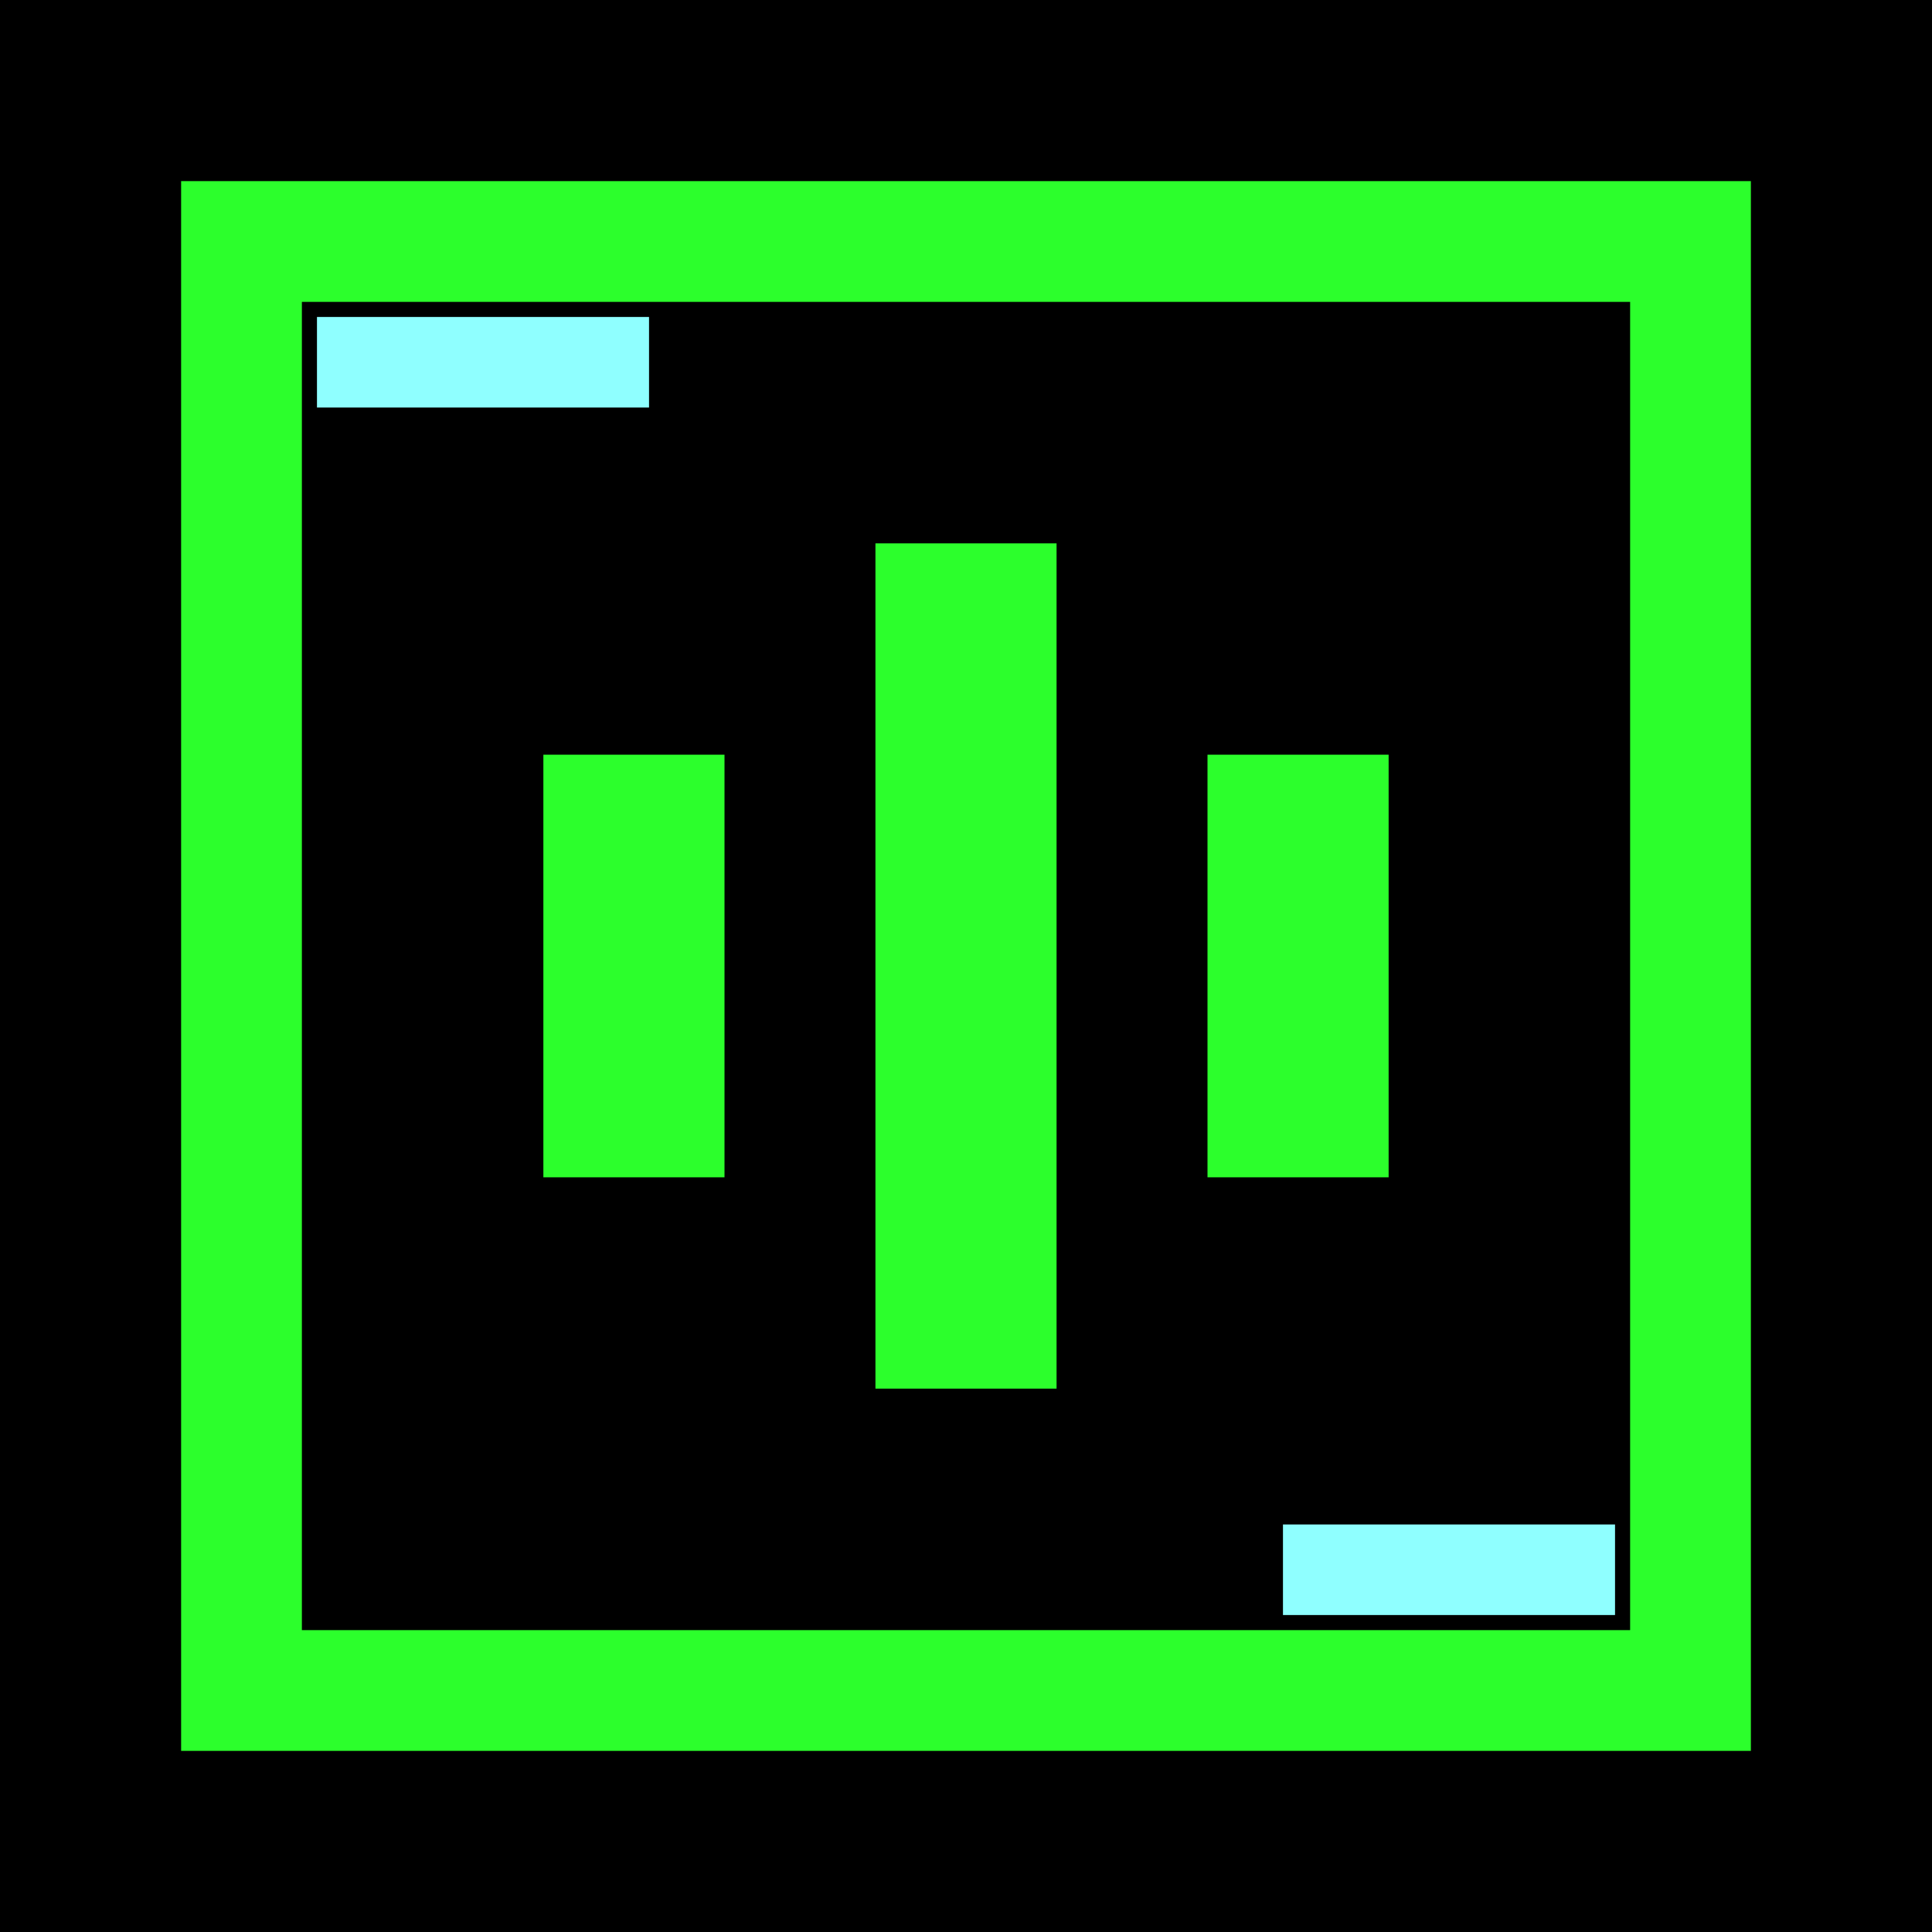
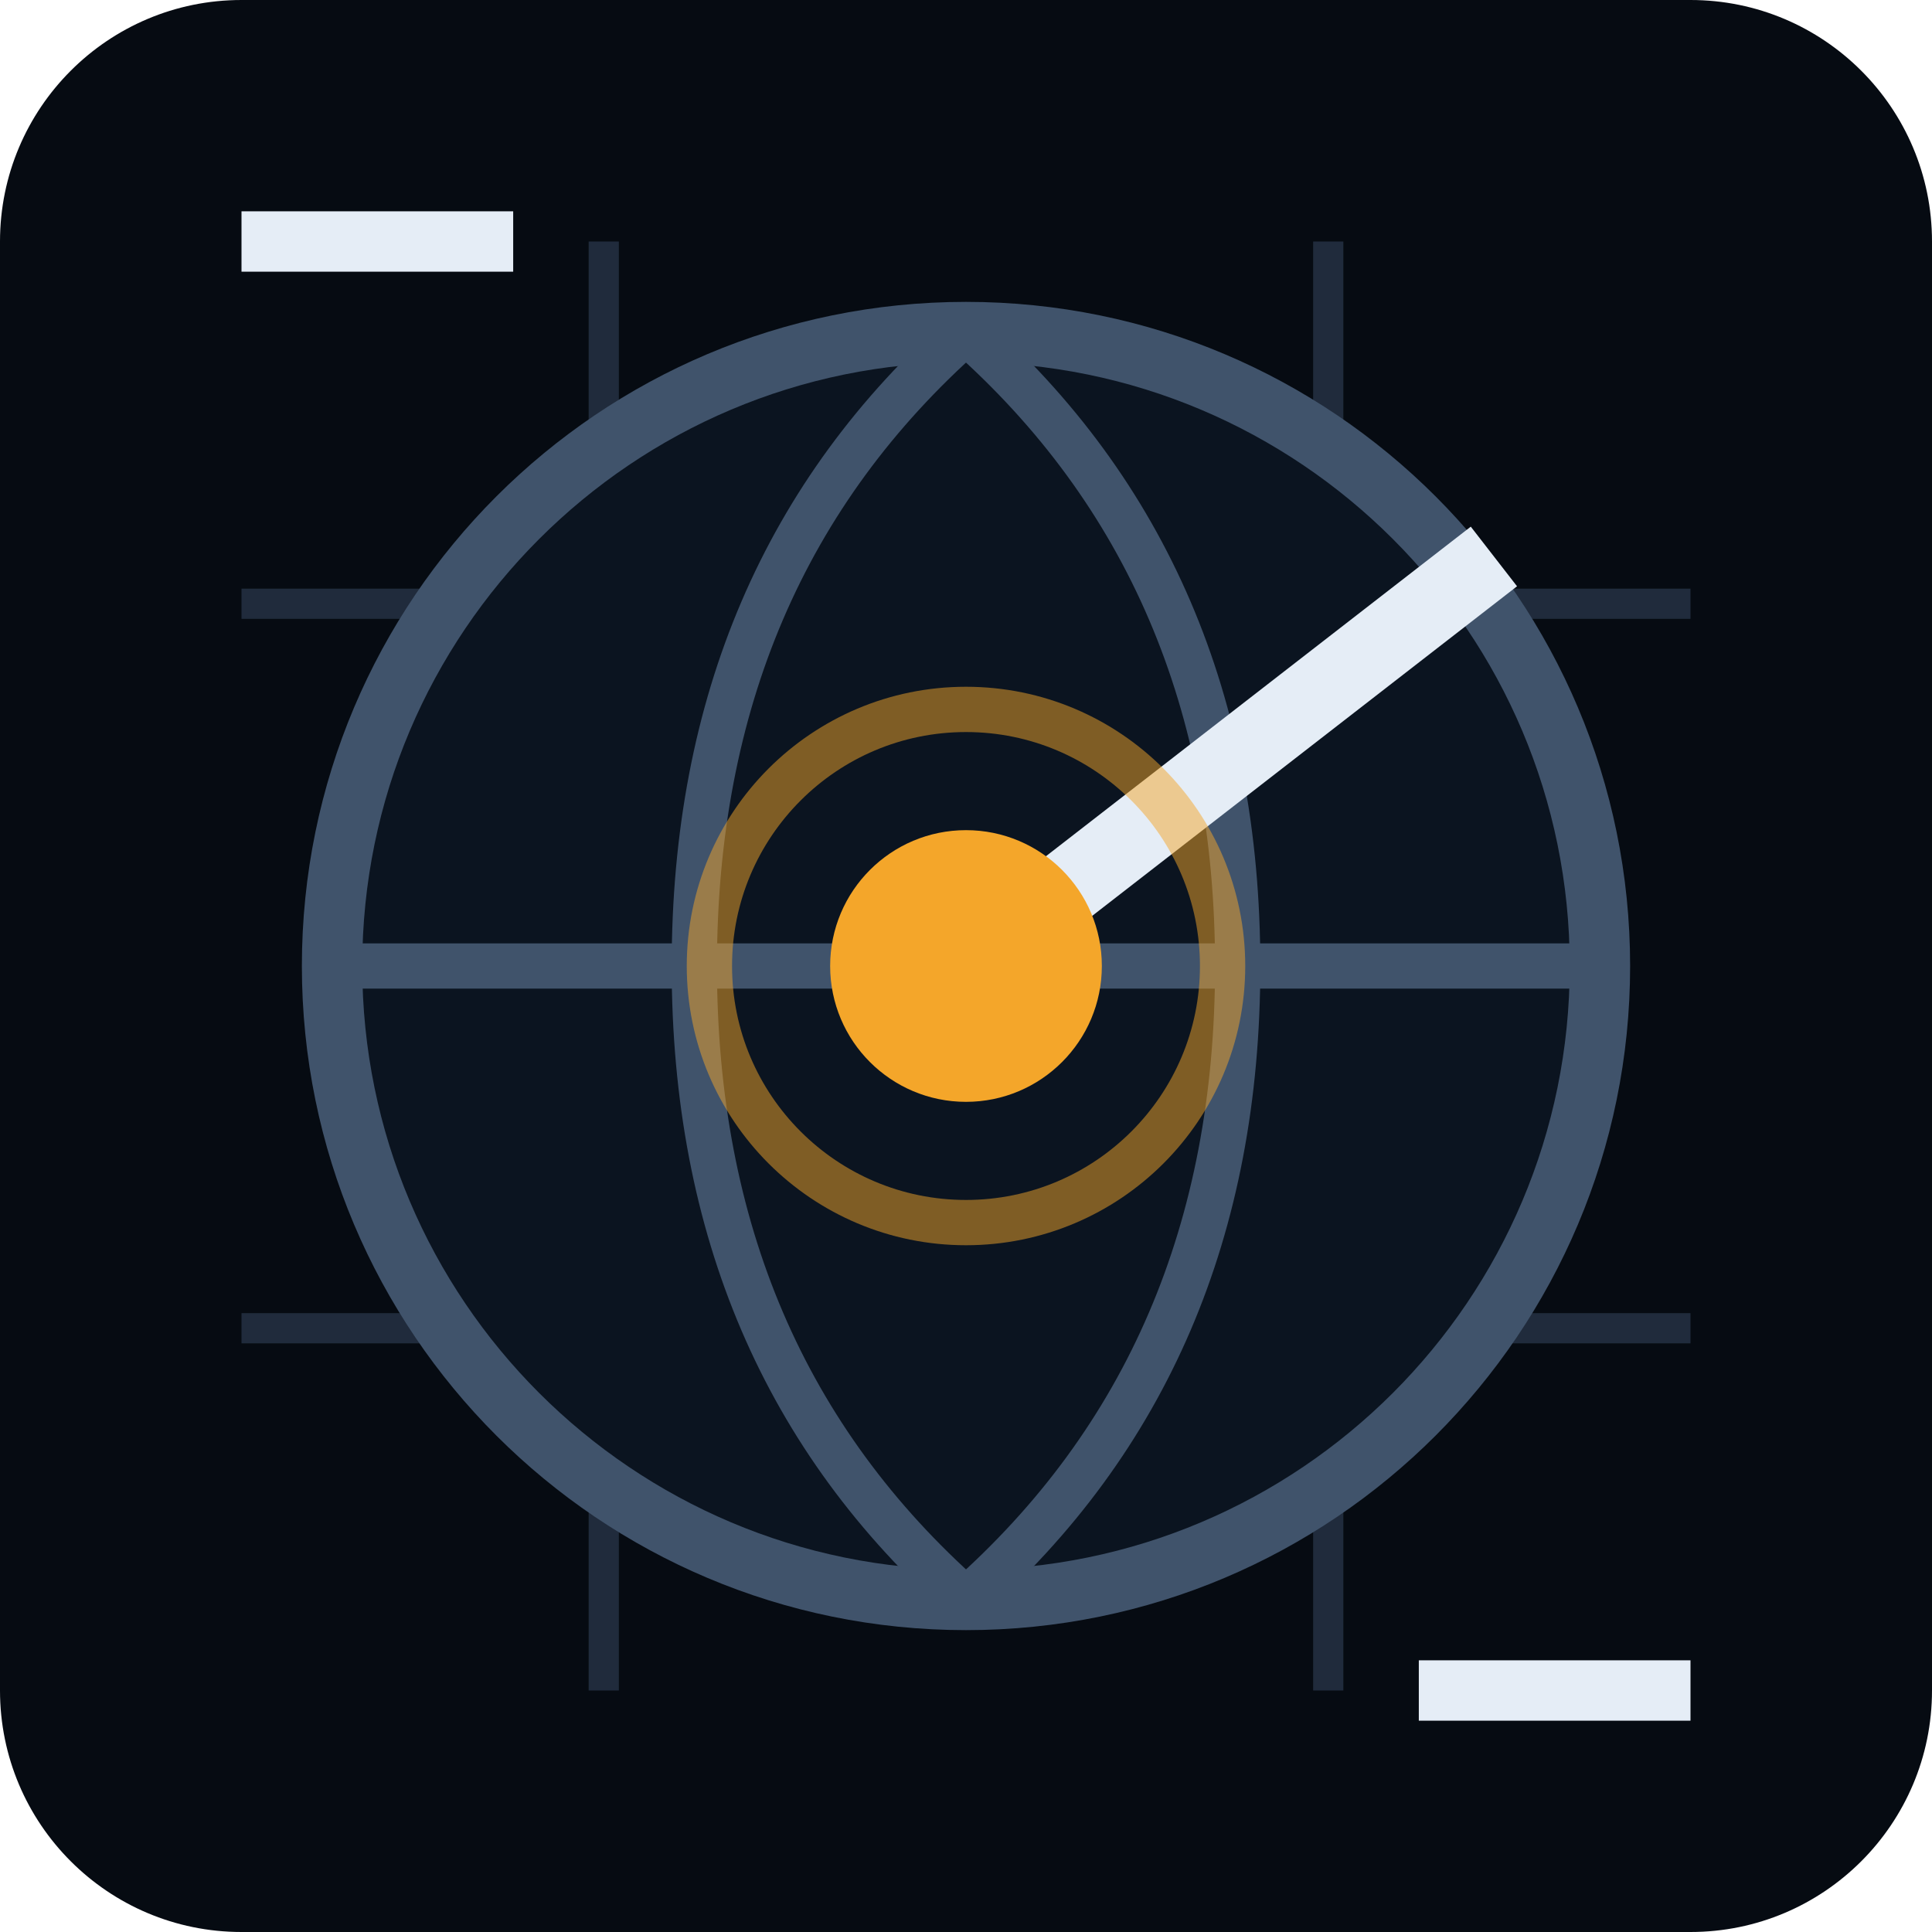
<svg xmlns="http://www.w3.org/2000/svg" viewBox="0 0 64 64">
-   <rect width="64" height="64" fill="#000" />
-   <rect x="8" y="8" width="48" height="48" fill="none" stroke="#2cff2c" stroke-width="4" />
-   <path d="M18 39V25h6v14h-6Zm11 7V18h6v28h-6Zm11-7V25h6v14h-6Z" fill="#2cff2c" />
-   <path d="M12 12h8M44 52h8" stroke="#8fffff" stroke-width="3" stroke-linecap="square" />
+   <rect width="64" height="64" rx="8" fill="#060b12" />
+   <path d="M8 20h48M8 44h48M20 8v48M44 8v48" stroke="#29384c" stroke-width="1" opacity=".72" />
+   <circle cx="32" cy="32" r="21" fill="#0b1420" stroke="#40536b" stroke-width="2" />
+   <path d="M11 32h42M32 11c-6 5.3-9 12.3-9 21s3 15.7 9 21m0-42c6 5.3 9 12.3 9 21s-3 15.7-9 21" fill="none" stroke="#40536b" stroke-width="1.5" />
+   <path d="M32 32 48.5 19.2" stroke="#e5edf6" stroke-width="2.5" stroke-linecap="square" />
+   <circle cx="32" cy="32" r="4.5" fill="#f4a62a" />
+   <circle cx="32" cy="32" r="8.5" fill="none" stroke="#f4a62a" stroke-width="1.5" opacity=".5" />
+   <path d="M8 8h9M47 56h9" stroke="#e5edf6" stroke-width="2" />
</svg>
